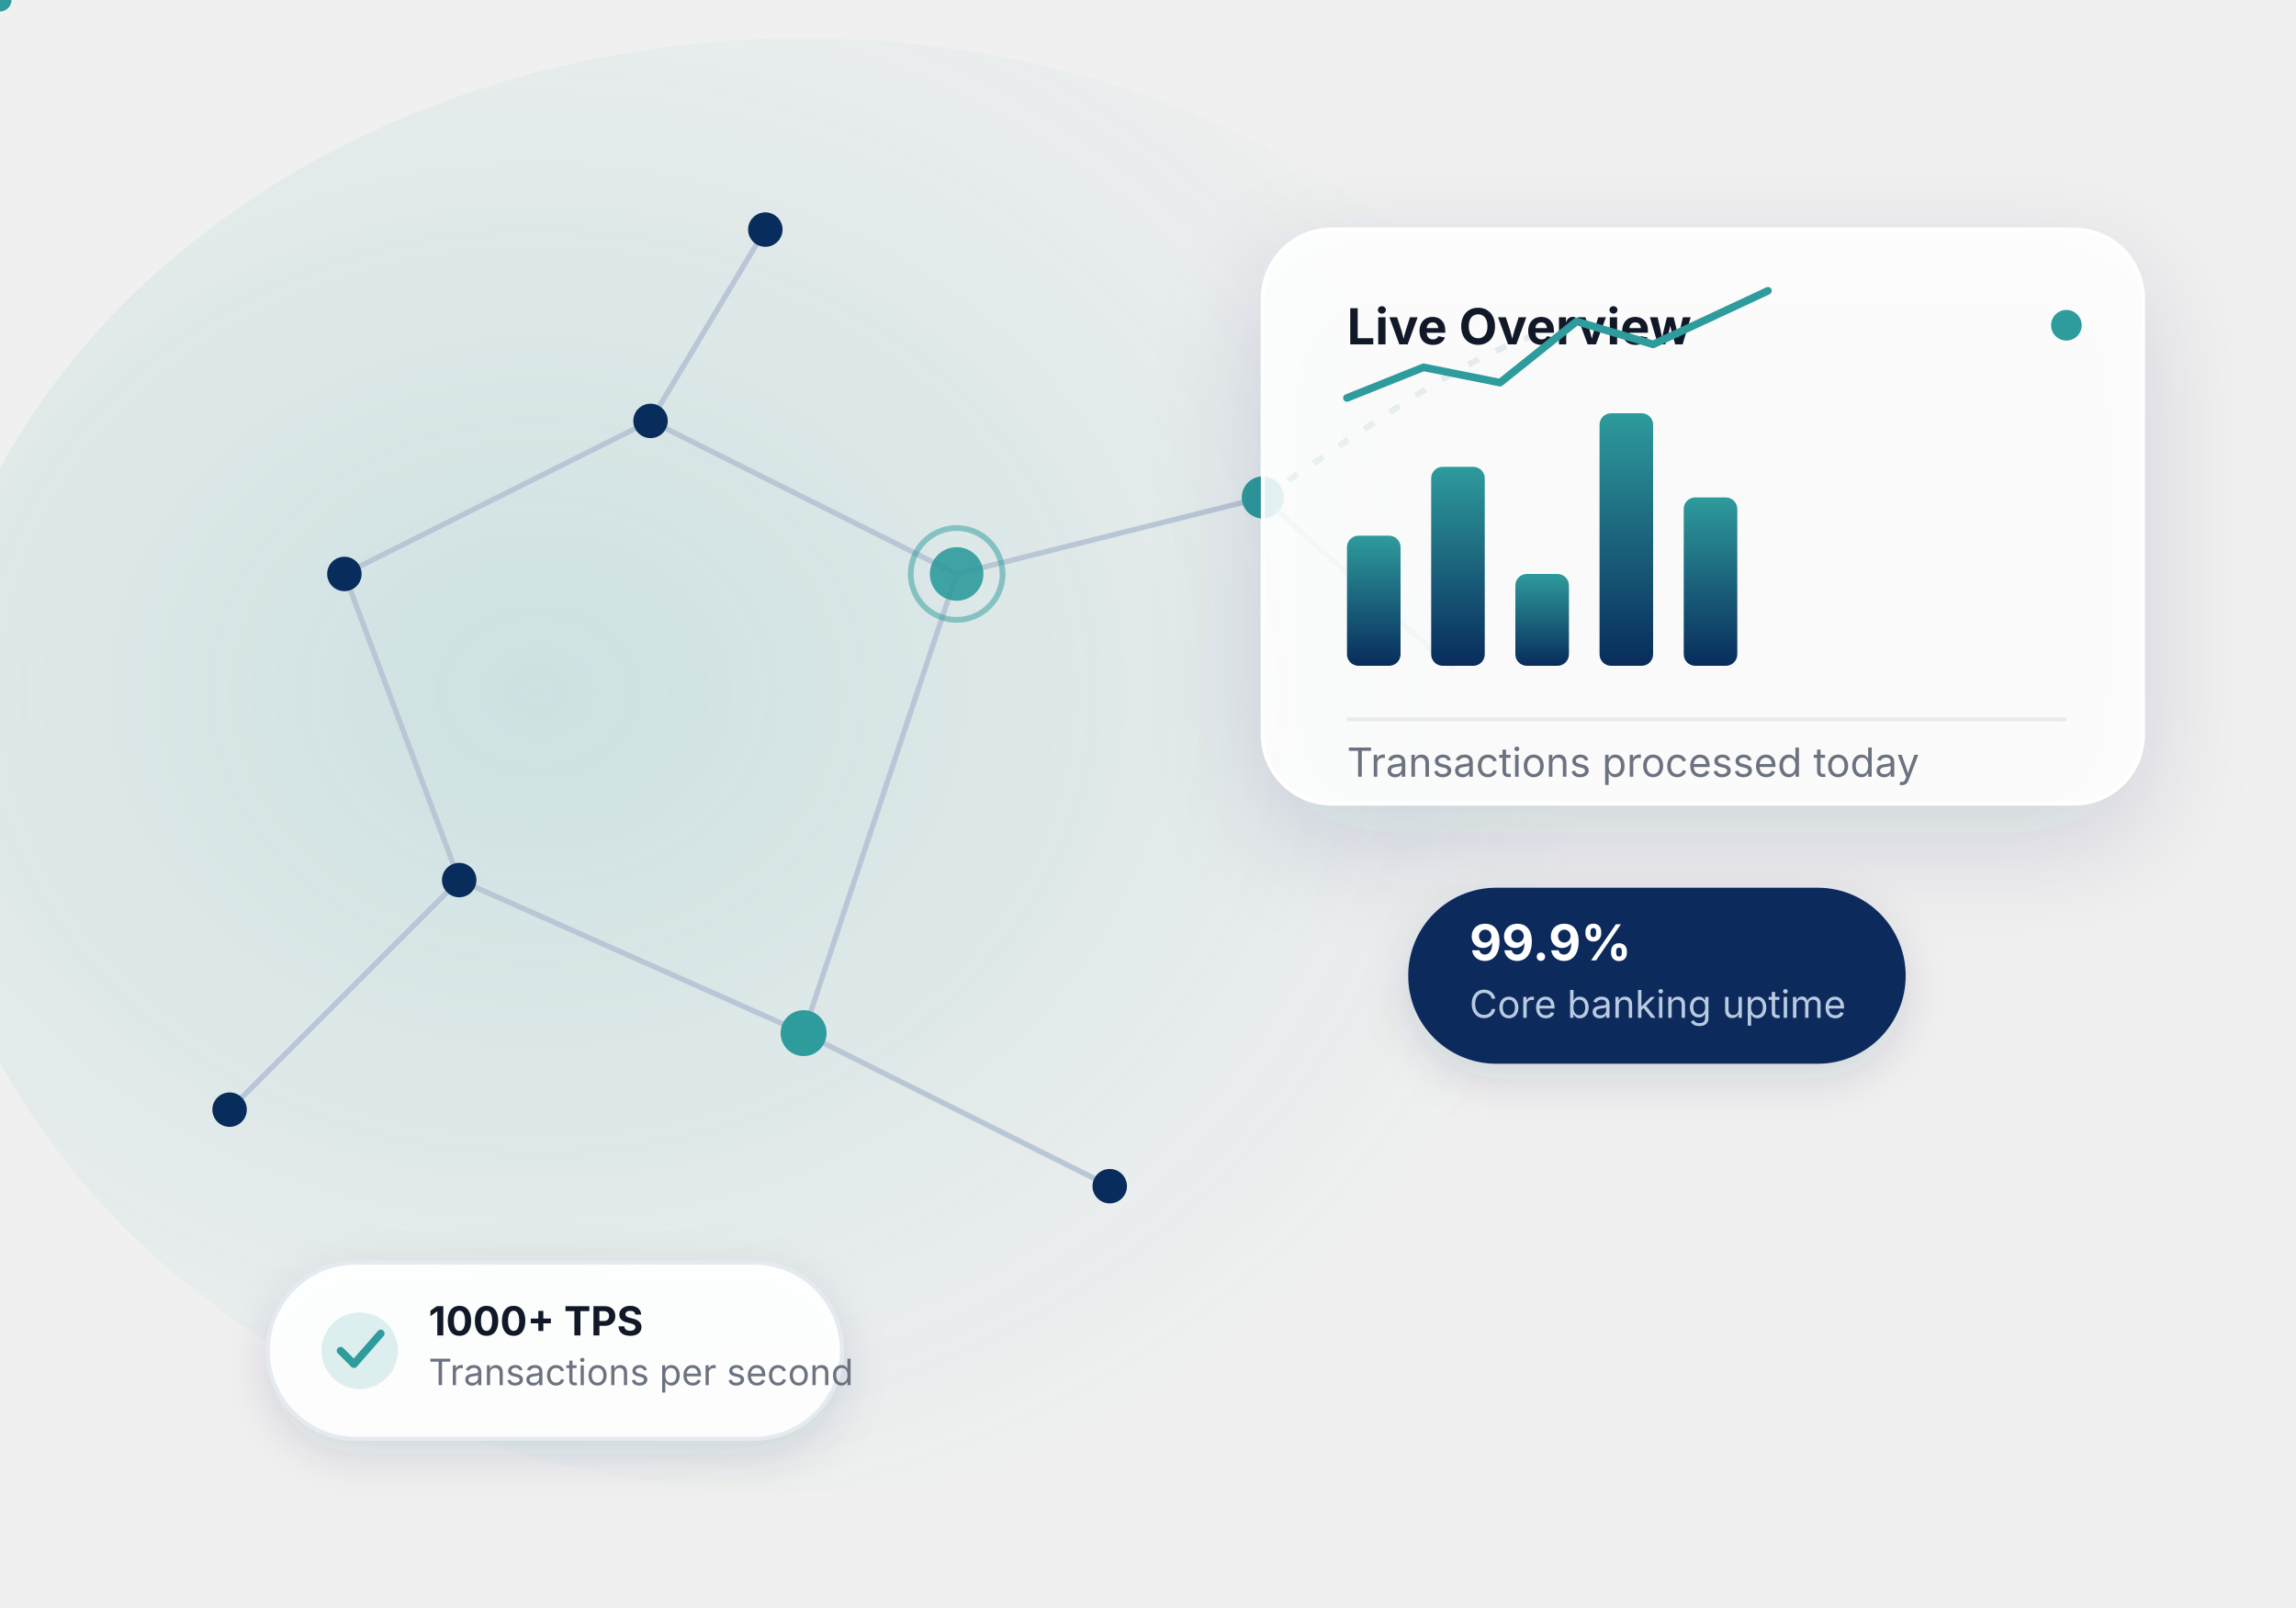
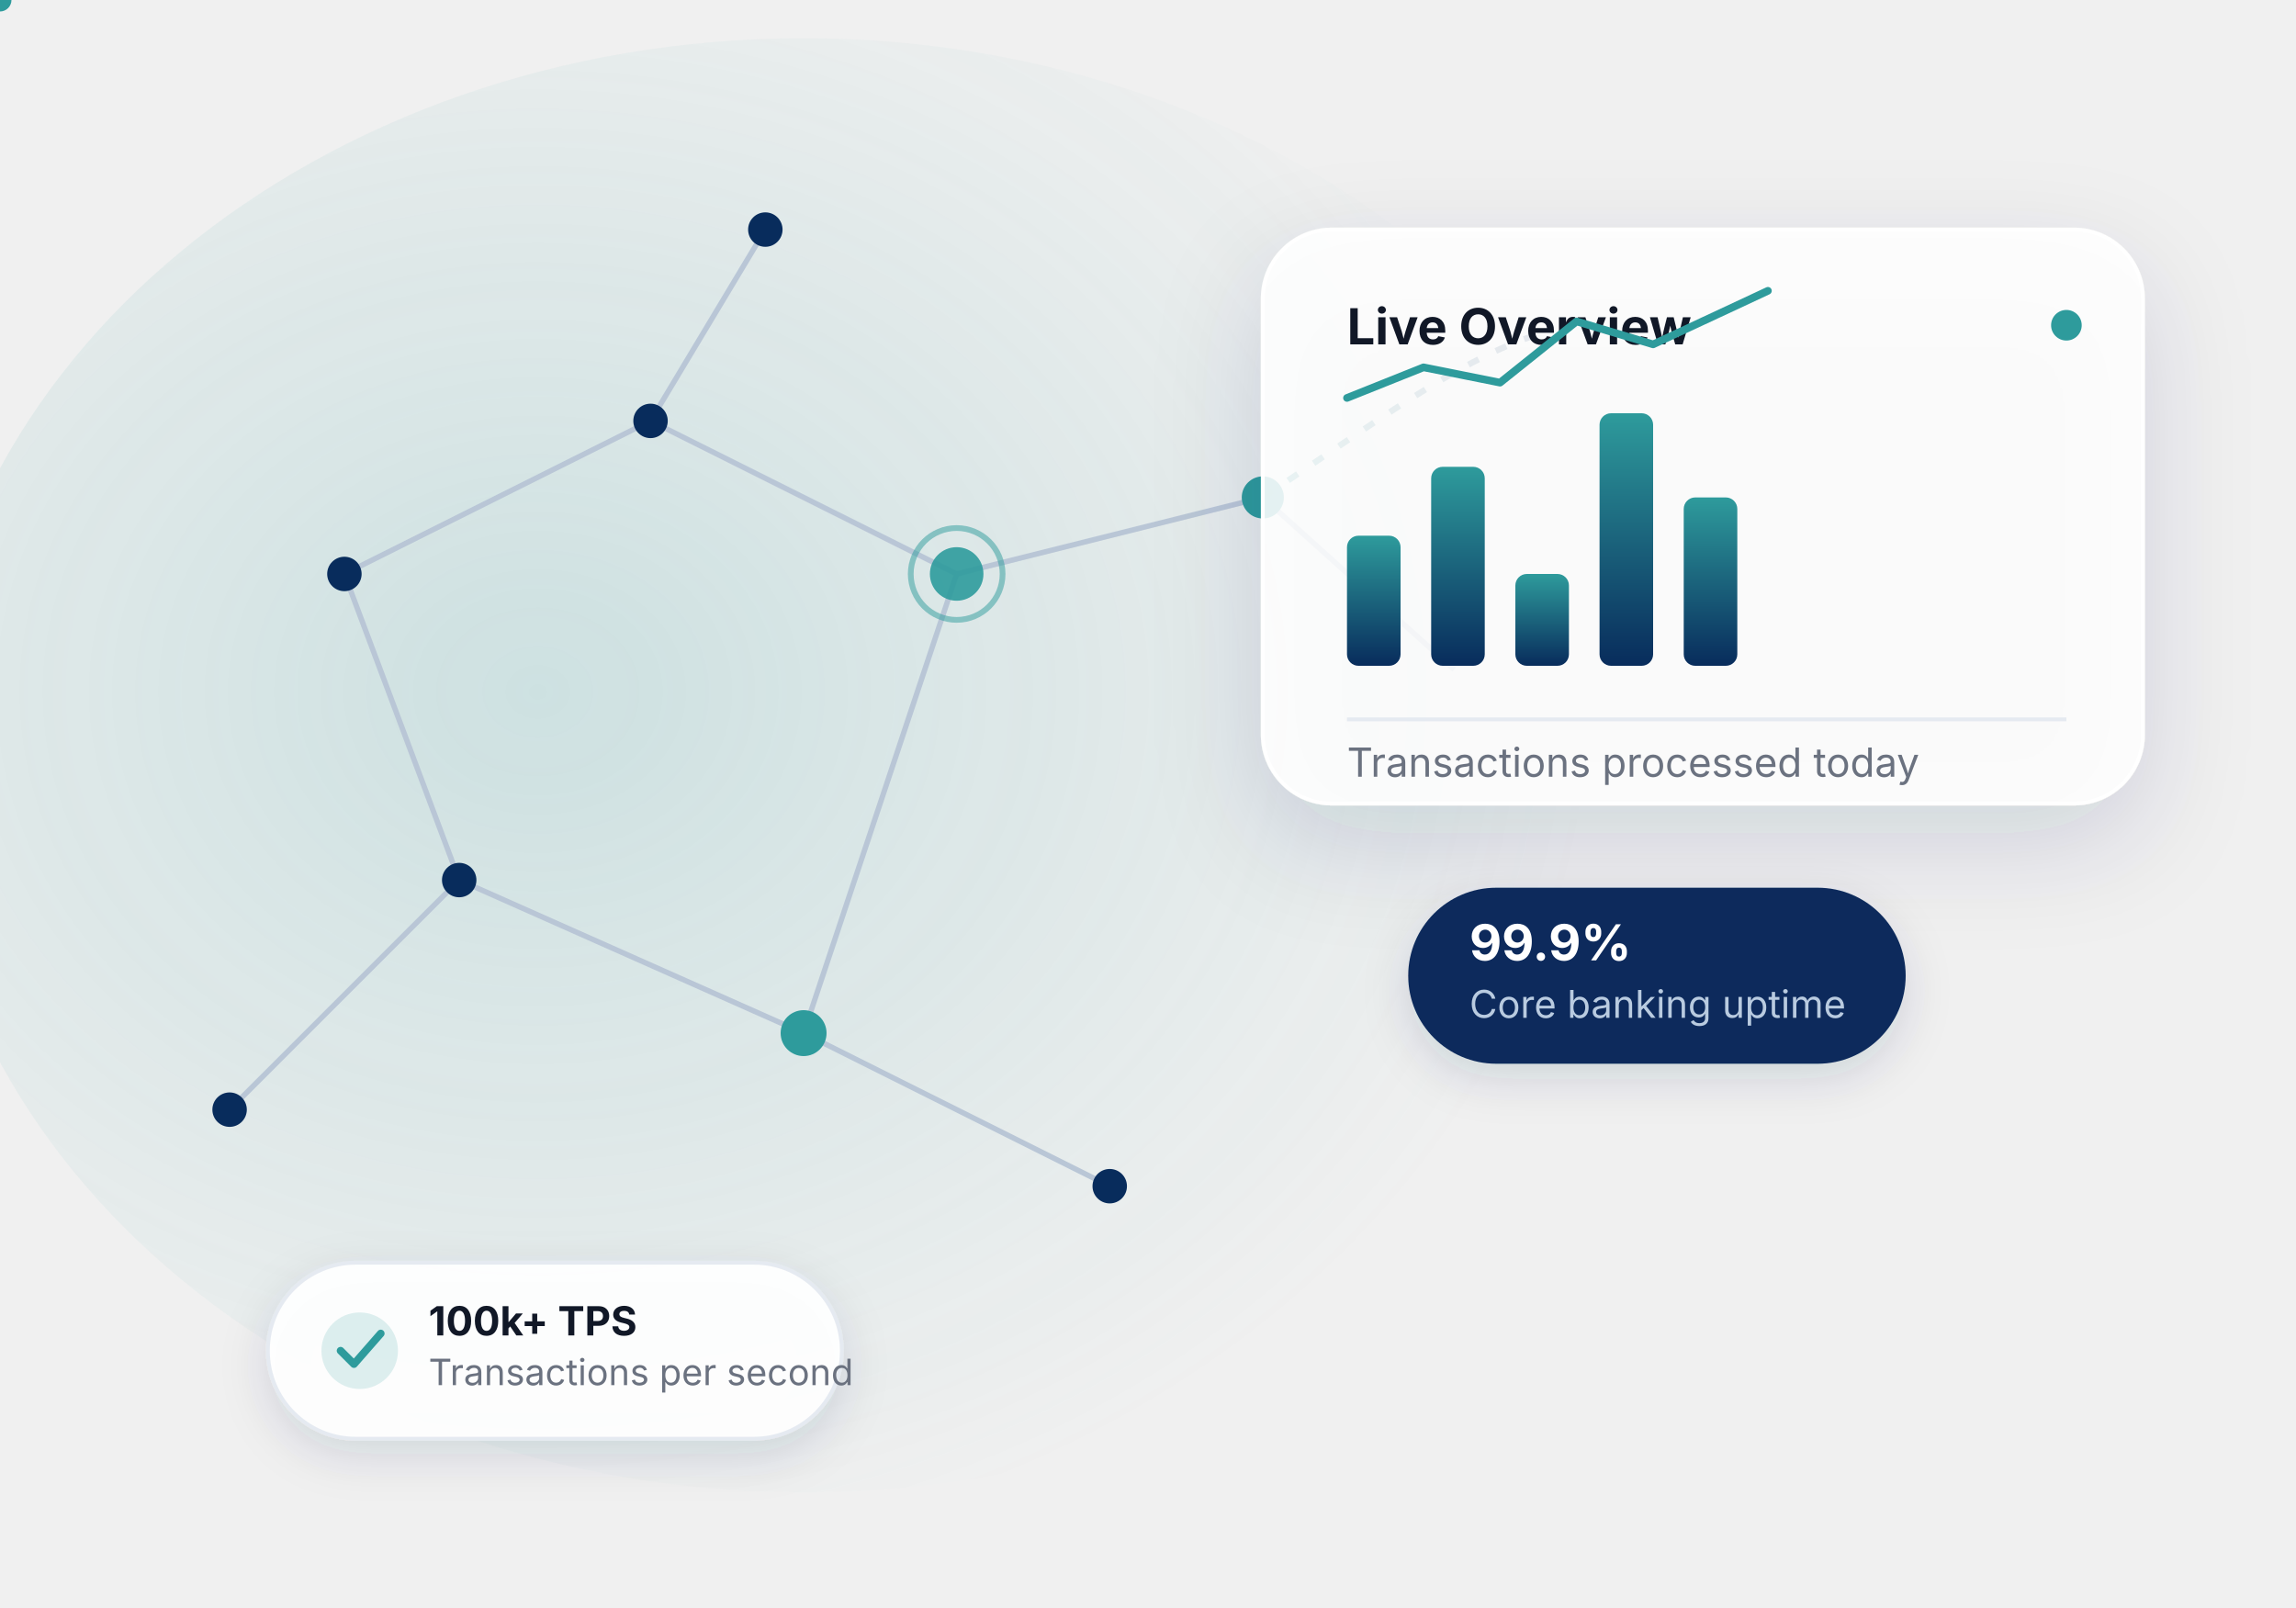
<svg xmlns="http://www.w3.org/2000/svg" viewBox="0 0 600 420" role="img" aria-label="Banking network map connected to a live dashboard card">
  <defs>
    <radialGradient id="nf1-glow" cx="35%" cy="45%" r="60%">
      <stop offset="0%" stop-color="#2E9B9C" stop-opacity="0.18" />
      <stop offset="100%" stop-color="#2E9B9C" stop-opacity="0" />
    </radialGradient>
    <linearGradient id="nf1-bar" x1="0" y1="1" x2="0" y2="0">
      <stop offset="0%" stop-color="#082C5C" />
      <stop offset="100%" stop-color="#2E9B9C" />
    </linearGradient>
    <linearGradient id="nf1-line" x1="0" y1="0" x2="1" y2="0">
      <stop offset="0%" stop-color="#2E9B9C" />
      <stop offset="100%" stop-color="#082C5C" />
    </linearGradient>
    <filter id="nf1-shadow" x="-40%" y="-40%" width="180%" height="180%">
      <feDropShadow dx="0" dy="10" stdDeviation="14" flood-color="#082C5C" flood-opacity="0.16" />
    </filter>
    <filter id="nf1-shadow-sm" x="-60%" y="-60%" width="220%" height="220%">
      <feDropShadow dx="0" dy="4" stdDeviation="6" flood-color="#082C5C" flood-opacity="0.14" />
    </filter>
  </defs>
  <ellipse cx="210" cy="200" rx="230" ry="190" fill="url(#nf1-glow)" />
  <g stroke="#B9C6D6" stroke-width="1.4">
    <line x1="90" y1="150" x2="170" y2="110" />
    <line x1="90" y1="150" x2="120" y2="230" />
    <line x1="170" y1="110" x2="250" y2="150" />
    <line x1="170" y1="110" x2="200" y2="60" />
    <line x1="120" y1="230" x2="210" y2="270" />
    <line x1="120" y1="230" x2="60" y2="290" />
    <line x1="250" y1="150" x2="210" y2="270" />
    <line x1="250" y1="150" x2="330" y2="130" />
    <line x1="210" y1="270" x2="290" y2="310" />
    <line x1="330" y1="130" x2="380" y2="175" />
  </g>
  <g fill="#082C5C">
    <circle cx="90" cy="150" r="4.5" />
    <circle cx="170" cy="110" r="4.5" />
    <circle cx="120" cy="230" r="4.5" />
    <circle cx="200" cy="60" r="4.5" />
    <circle cx="60" cy="290" r="4.5" />
    <circle cx="210" cy="270" r="6" fill="#2E9B9C" />
    <circle cx="290" cy="310" r="4.5" />
    <circle cx="330" cy="130" r="5.5" fill="#2E9B9C" />
  </g>
  <circle cx="250" cy="150" r="7" fill="#2E9B9C" opacity="0.9" />
  <circle cx="250" cy="150" r="12" fill="none" stroke="#2E9B9C" stroke-width="1.5" opacity="0.5">
    <animate attributeName="r" values="7;18;7" dur="3.2s" repeatCount="indefinite" />
    <animate attributeName="opacity" values="0.55;0;0.55" dur="3.2s" repeatCount="indefinite" />
  </circle>
  <path d="M 330 130 C 360 110, 380 95, 400 88" fill="none" stroke="url(#nf1-line)" stroke-width="1.6" stroke-dasharray="3 5" opacity="0.8" />
  <circle r="3" fill="#2E9B9C">
    <animateMotion dur="2.6s" repeatCount="indefinite" path="M 330 130 C 360 110, 380 95, 400 88" />
  </circle>
  <g filter="url(#nf1-shadow)">
    <rect x="330" y="60" width="230" height="150" rx="18" fill="#FFFFFF" fill-opacity="0.86" stroke="#FFFFFF" />
  </g>
  <text x="352" y="90" font-size="13" font-weight="700" fill="#111827" font-family="Inter, 'Segoe UI', sans-serif">Live Overview</text>
  <circle cx="540" cy="85" r="4" fill="#2E9B9C">
    <animate attributeName="opacity" values="1;0.3;1" dur="1.8s" repeatCount="indefinite" />
  </circle>
  <g>
    <rect x="352" y="140" width="14" height="34" rx="3" fill="url(#nf1-bar)" />
    <rect x="374" y="122" width="14" height="52" rx="3" fill="url(#nf1-bar)" />
    <rect x="396" y="150" width="14" height="24" rx="3" fill="url(#nf1-bar)" />
    <rect x="418" y="108" width="14" height="66" rx="3" fill="url(#nf1-bar)" />
    <rect x="440" y="130" width="14" height="44" rx="3" fill="url(#nf1-bar)" />
  </g>
  <path d="M 352 104 L 372 96 L 392 100 L 412 84 L 432 90 L 462 76" fill="none" stroke="#2E9B9C" stroke-width="2" stroke-linecap="round" stroke-linejoin="round" />
  <line x1="352" y1="188" x2="540" y2="188" stroke="#E5EAF1" stroke-width="1" />
  <text x="352" y="203" font-size="10.5" fill="#6B7280" font-family="Inter, 'Segoe UI', sans-serif">Transactions processed today</text>
  <g filter="url(#nf1-shadow-sm)">
    <rect x="368" y="232" width="130" height="46" rx="23" fill="#082C5C" />
  </g>
  <text x="384" y="251" font-size="13" font-weight="700" fill="#FFFFFF" font-family="Inter, 'Segoe UI', sans-serif">99.9%</text>
  <text x="384" y="266" font-size="10" fill="#B9CBE0" font-family="Inter, 'Segoe UI', sans-serif">Core banking uptime</text>
  <g filter="url(#nf1-shadow-sm)">
    <rect x="70" y="330" width="150" height="46" rx="23" fill="#FFFFFF" fill-opacity="0.92" stroke="#E5EAF1" />
  </g>
  <circle cx="94" cy="353" r="10" fill="#2E9B9C" fill-opacity="0.15" />
  <path d="M 89 353 l 3.5 3.5 l 7 -8" fill="none" stroke="#2E9B9C" stroke-width="2" stroke-linecap="round" stroke-linejoin="round" />
-   <text x="112" y="349" font-size="10.5" font-weight="700" fill="#111827" font-family="Inter, 'Segoe UI', sans-serif">1000+ TPS</text>
+   <text x="112" y="349" font-size="10.5" font-weight="700" fill="#111827" font-family="Inter, 'Segoe UI', sans-serif">100k+ TPS</text>
  <text x="112" y="362" font-size="9.5" fill="#6B7280" font-family="Inter, 'Segoe UI', sans-serif">Transactions per second</text>
</svg>
